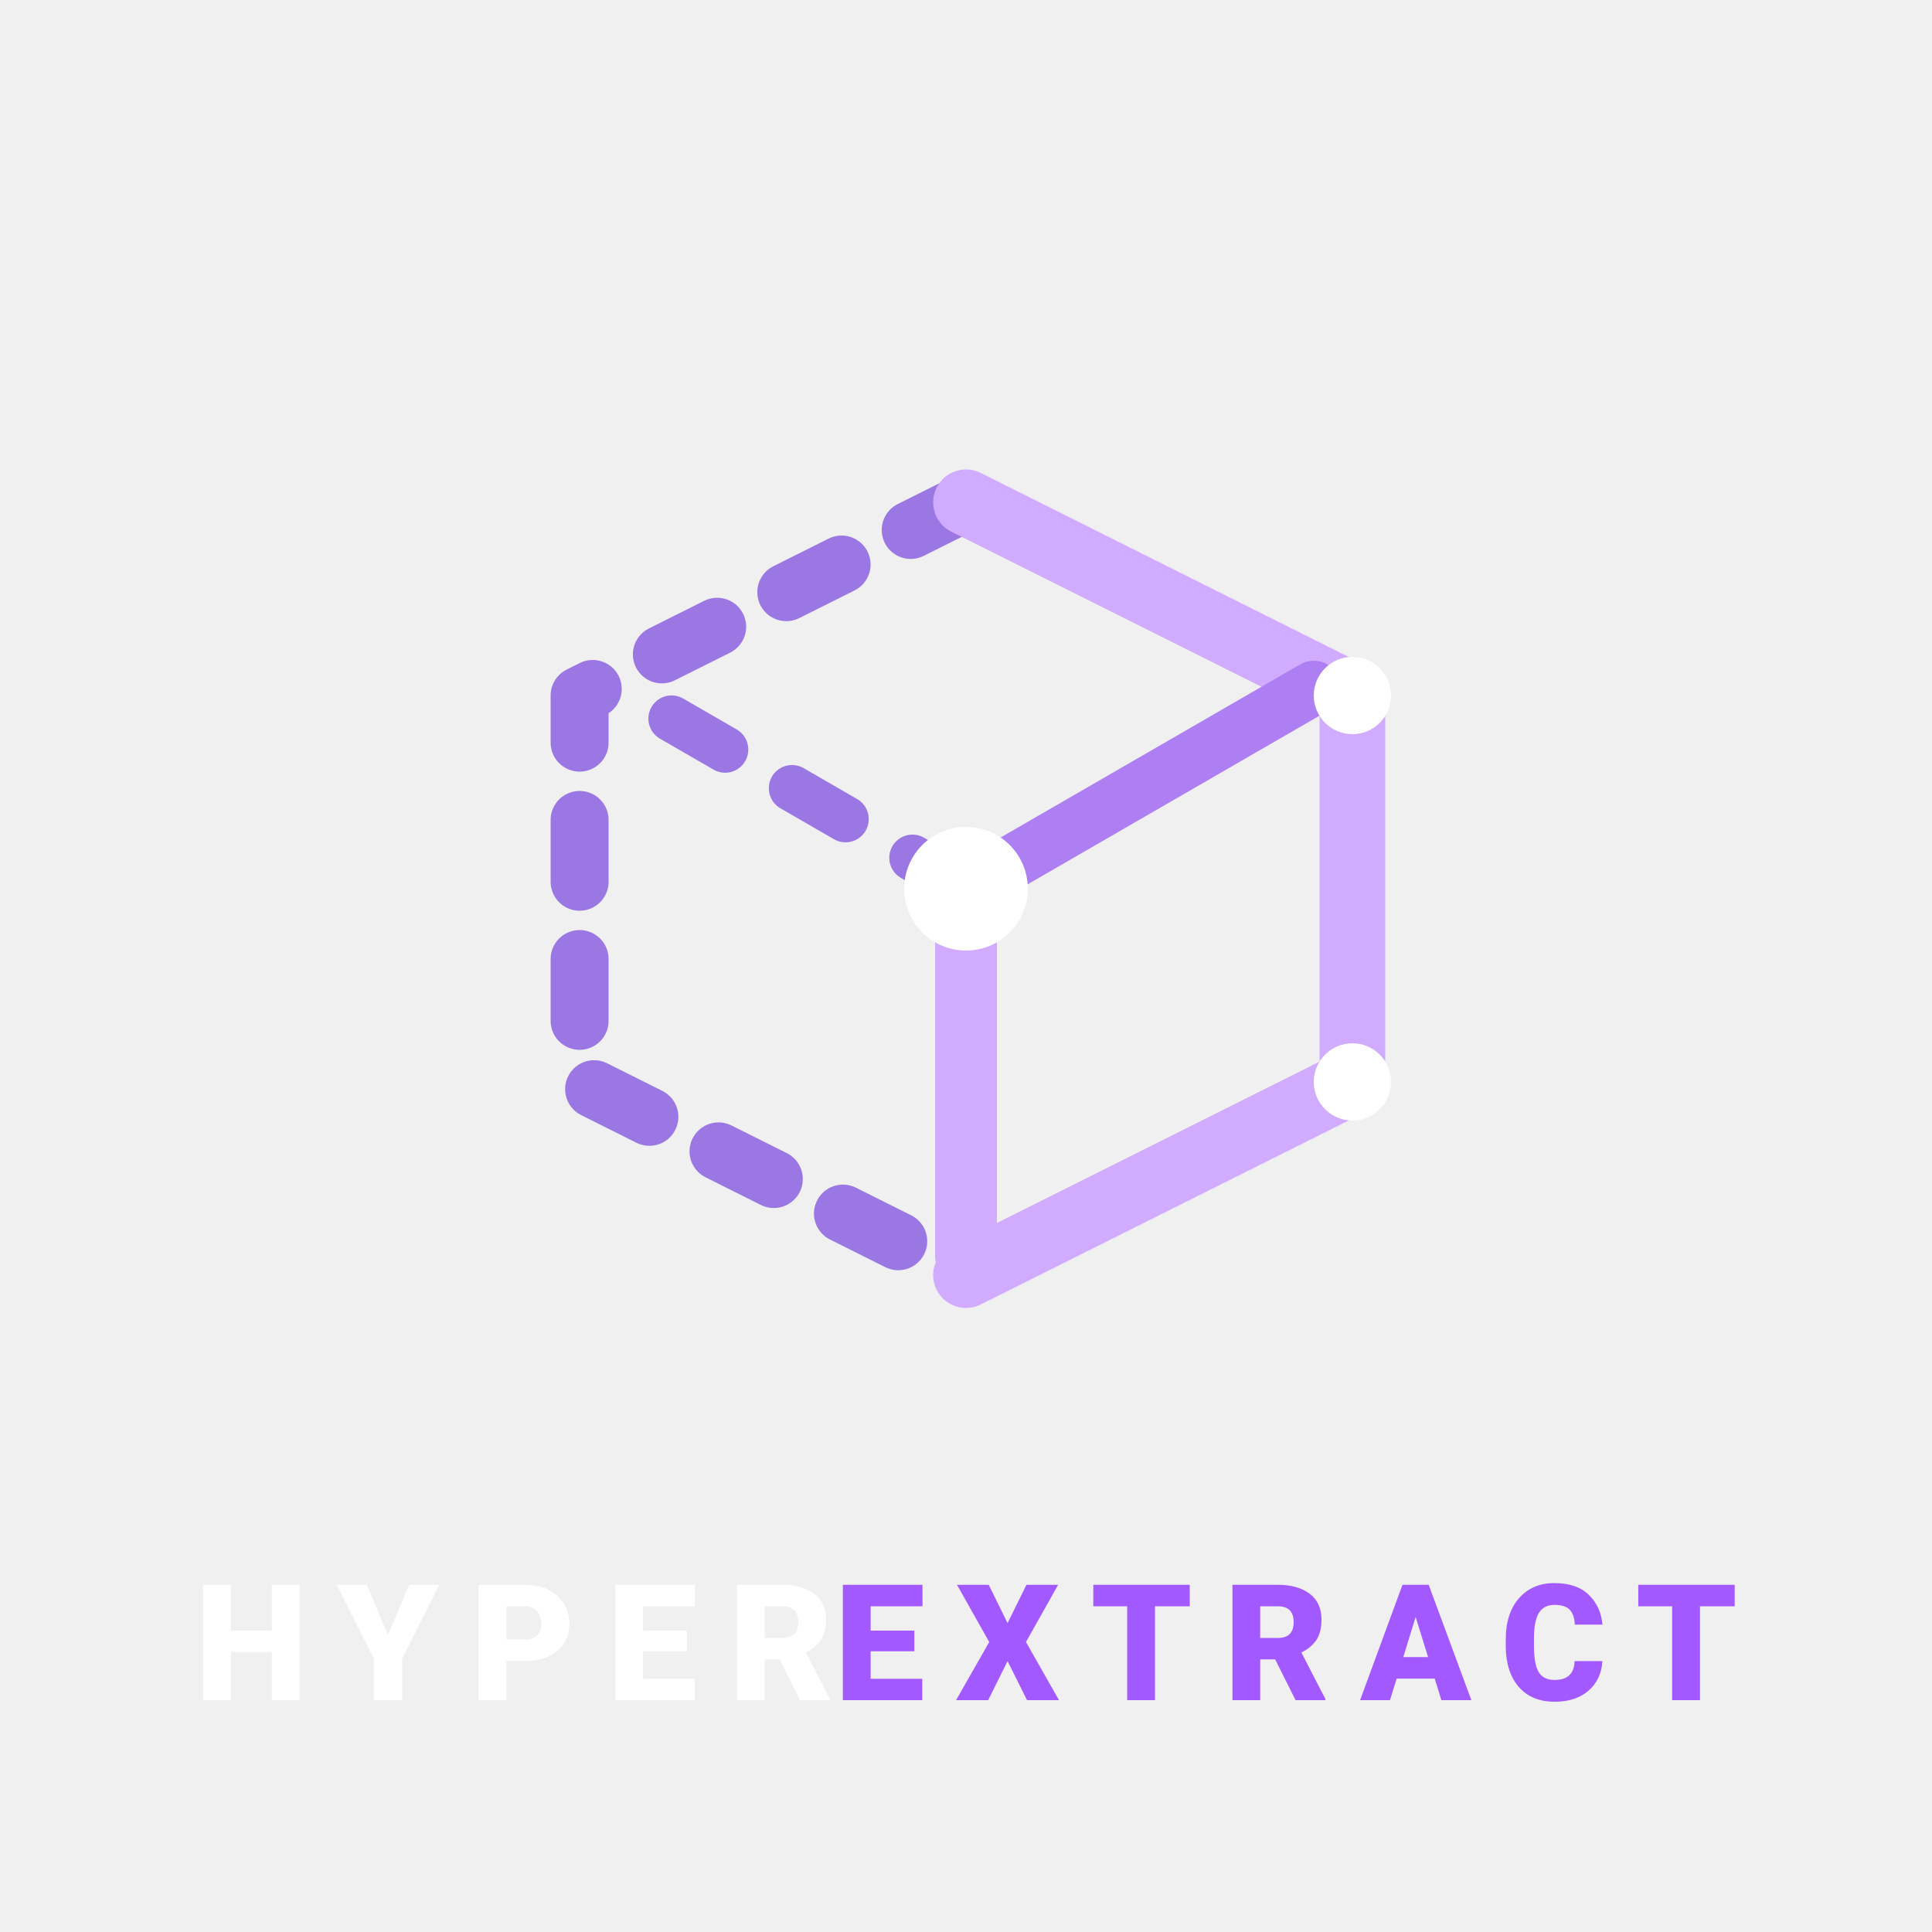
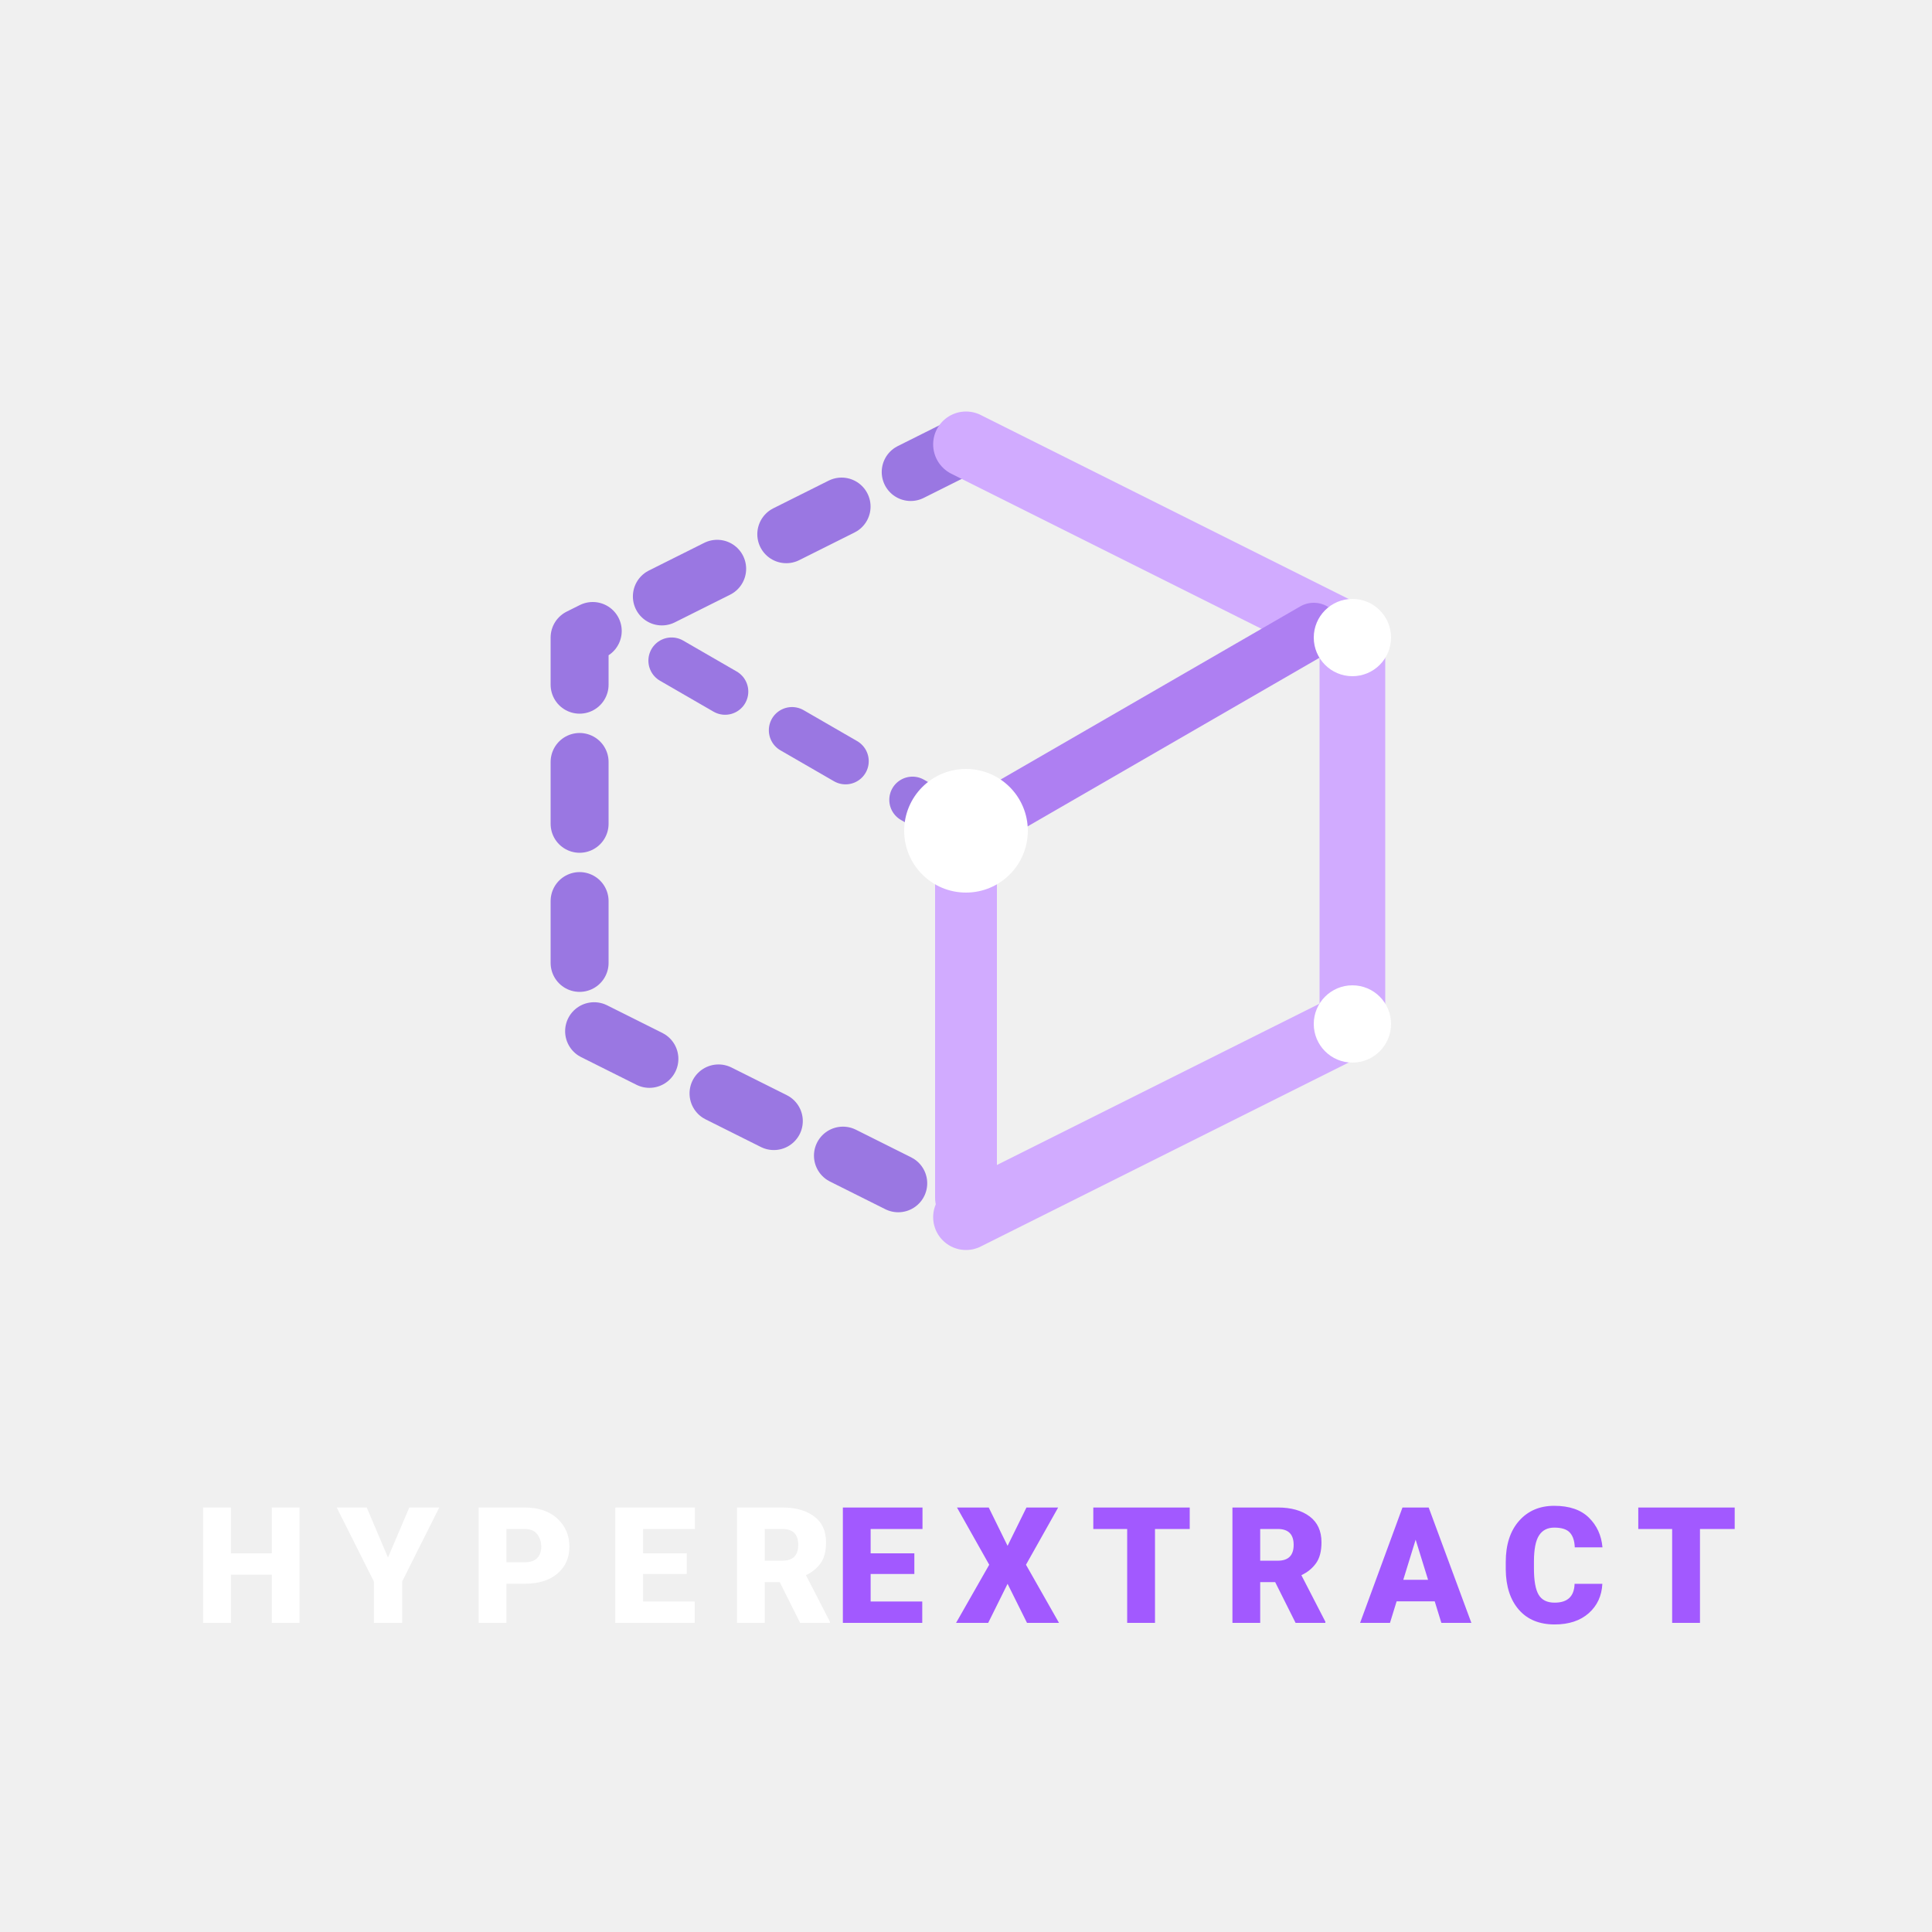
<svg xmlns="http://www.w3.org/2000/svg" viewBox="0 0 500 500" width="100%" height="100%">
-   <g transform="translate(0, -20)">
+   <g transform="translate(0, -35)">
    <polyline points="250,150 150,200 150,300 250,350" fill="none" stroke="#9A77E2" stroke-width="15" stroke-dasharray="16, 20" stroke-linecap="round" stroke-linejoin="round" />
    <polyline points="250,150 350,200 350,300 250,350" fill="none" stroke="#D1ABFF" stroke-width="17" stroke-linecap="round" stroke-linejoin="round" />
    <line x1="250" y1="250" x2="160" y2="198" stroke="#9A77E2" stroke-width="12" stroke-linecap="round" stroke-dasharray="16, 20" />
    <line x1="250" y1="250" x2="340" y2="198" stroke="#AE7FF2" stroke-width="14" stroke-linecap="round" />
    <line x1="250" y1="250" x2="250" y2="345" stroke="#D1ABFF" stroke-width="16" stroke-linecap="round" />
    <circle cx="250" cy="250" r="16" fill="#FFFFFF" />
    <circle cx="350" cy="200" r="10" fill="#FFFFFF" />
    <circle cx="350" cy="300" r="10" fill="#FFFFFF" />
  </g>
-   <text x="250" y="440" font-family="system-ui, -apple-system, 'Segoe UI', Roboto, sans-serif" font-size="42" font-weight="900" fill="#FFFFFF" text-anchor="middle" letter-spacing="8">
+   <text x="250" y="420" font-family="system-ui, -apple-system, 'Segoe UI', Roboto, sans-serif" font-size="42" font-weight="900" fill="#FFFFFF" text-anchor="middle" letter-spacing="8">
    HYPER<tspan fill="#A259FF">EXTRACT</tspan>
  </text>
</svg>
